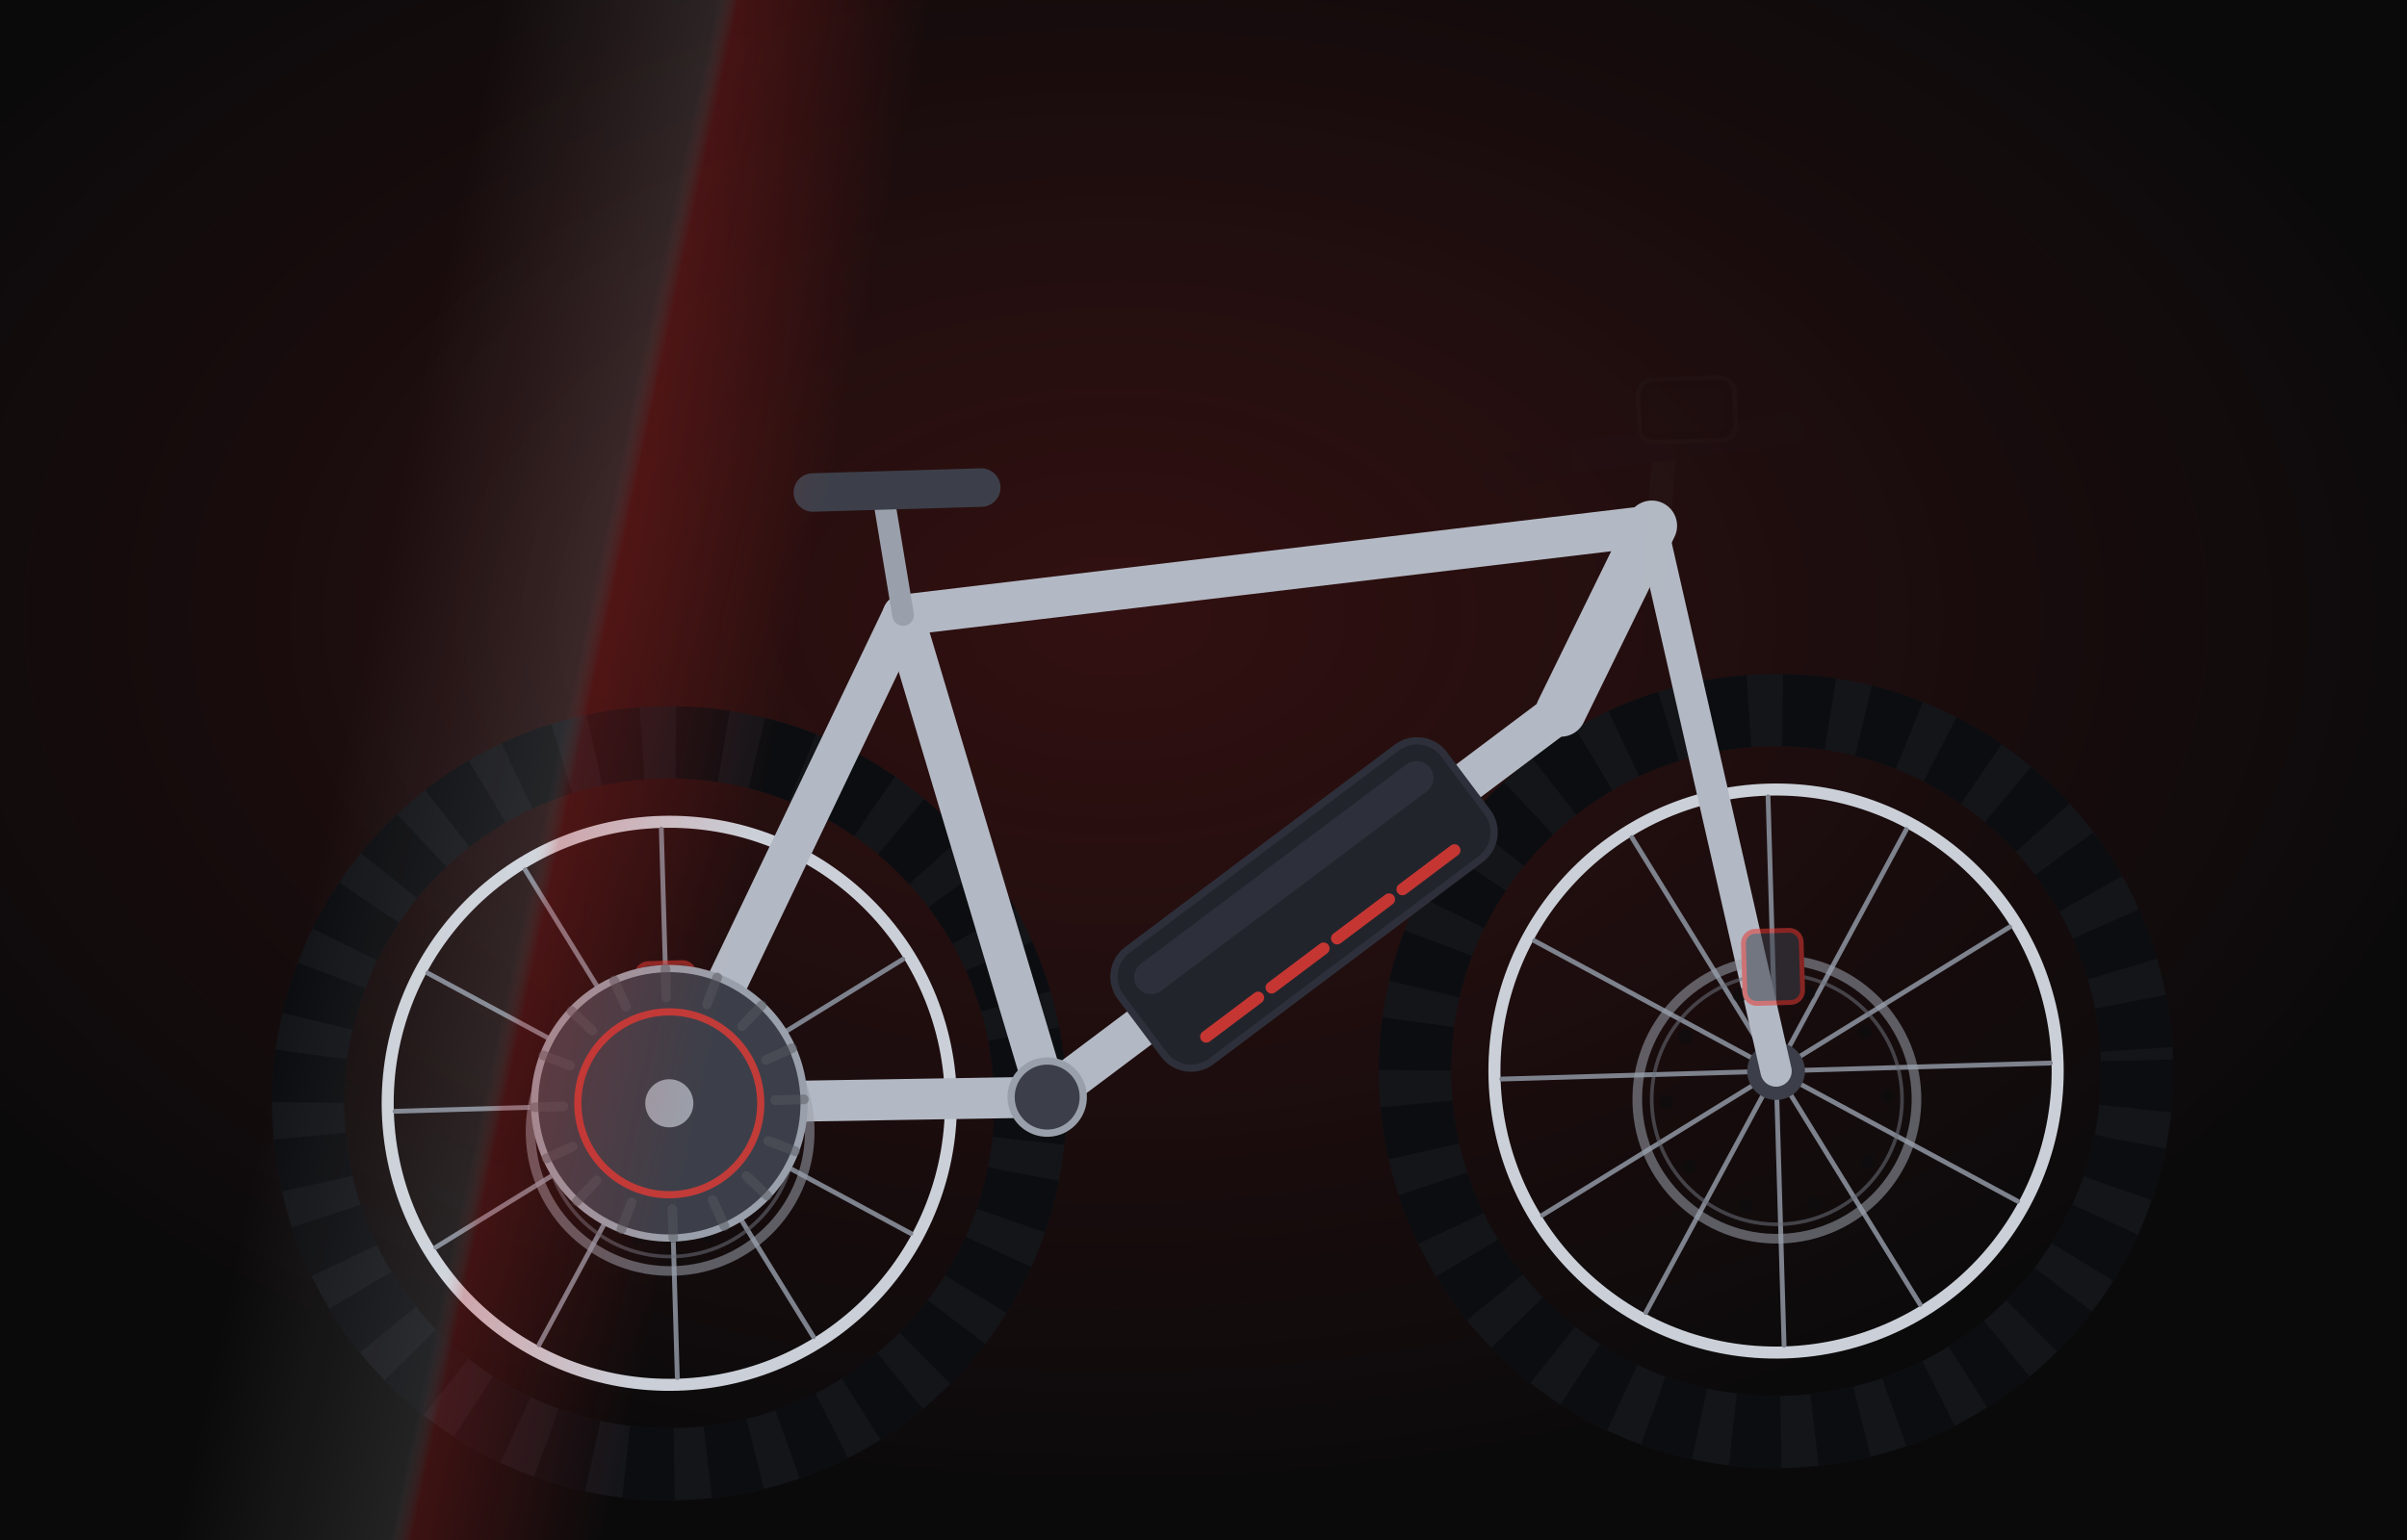
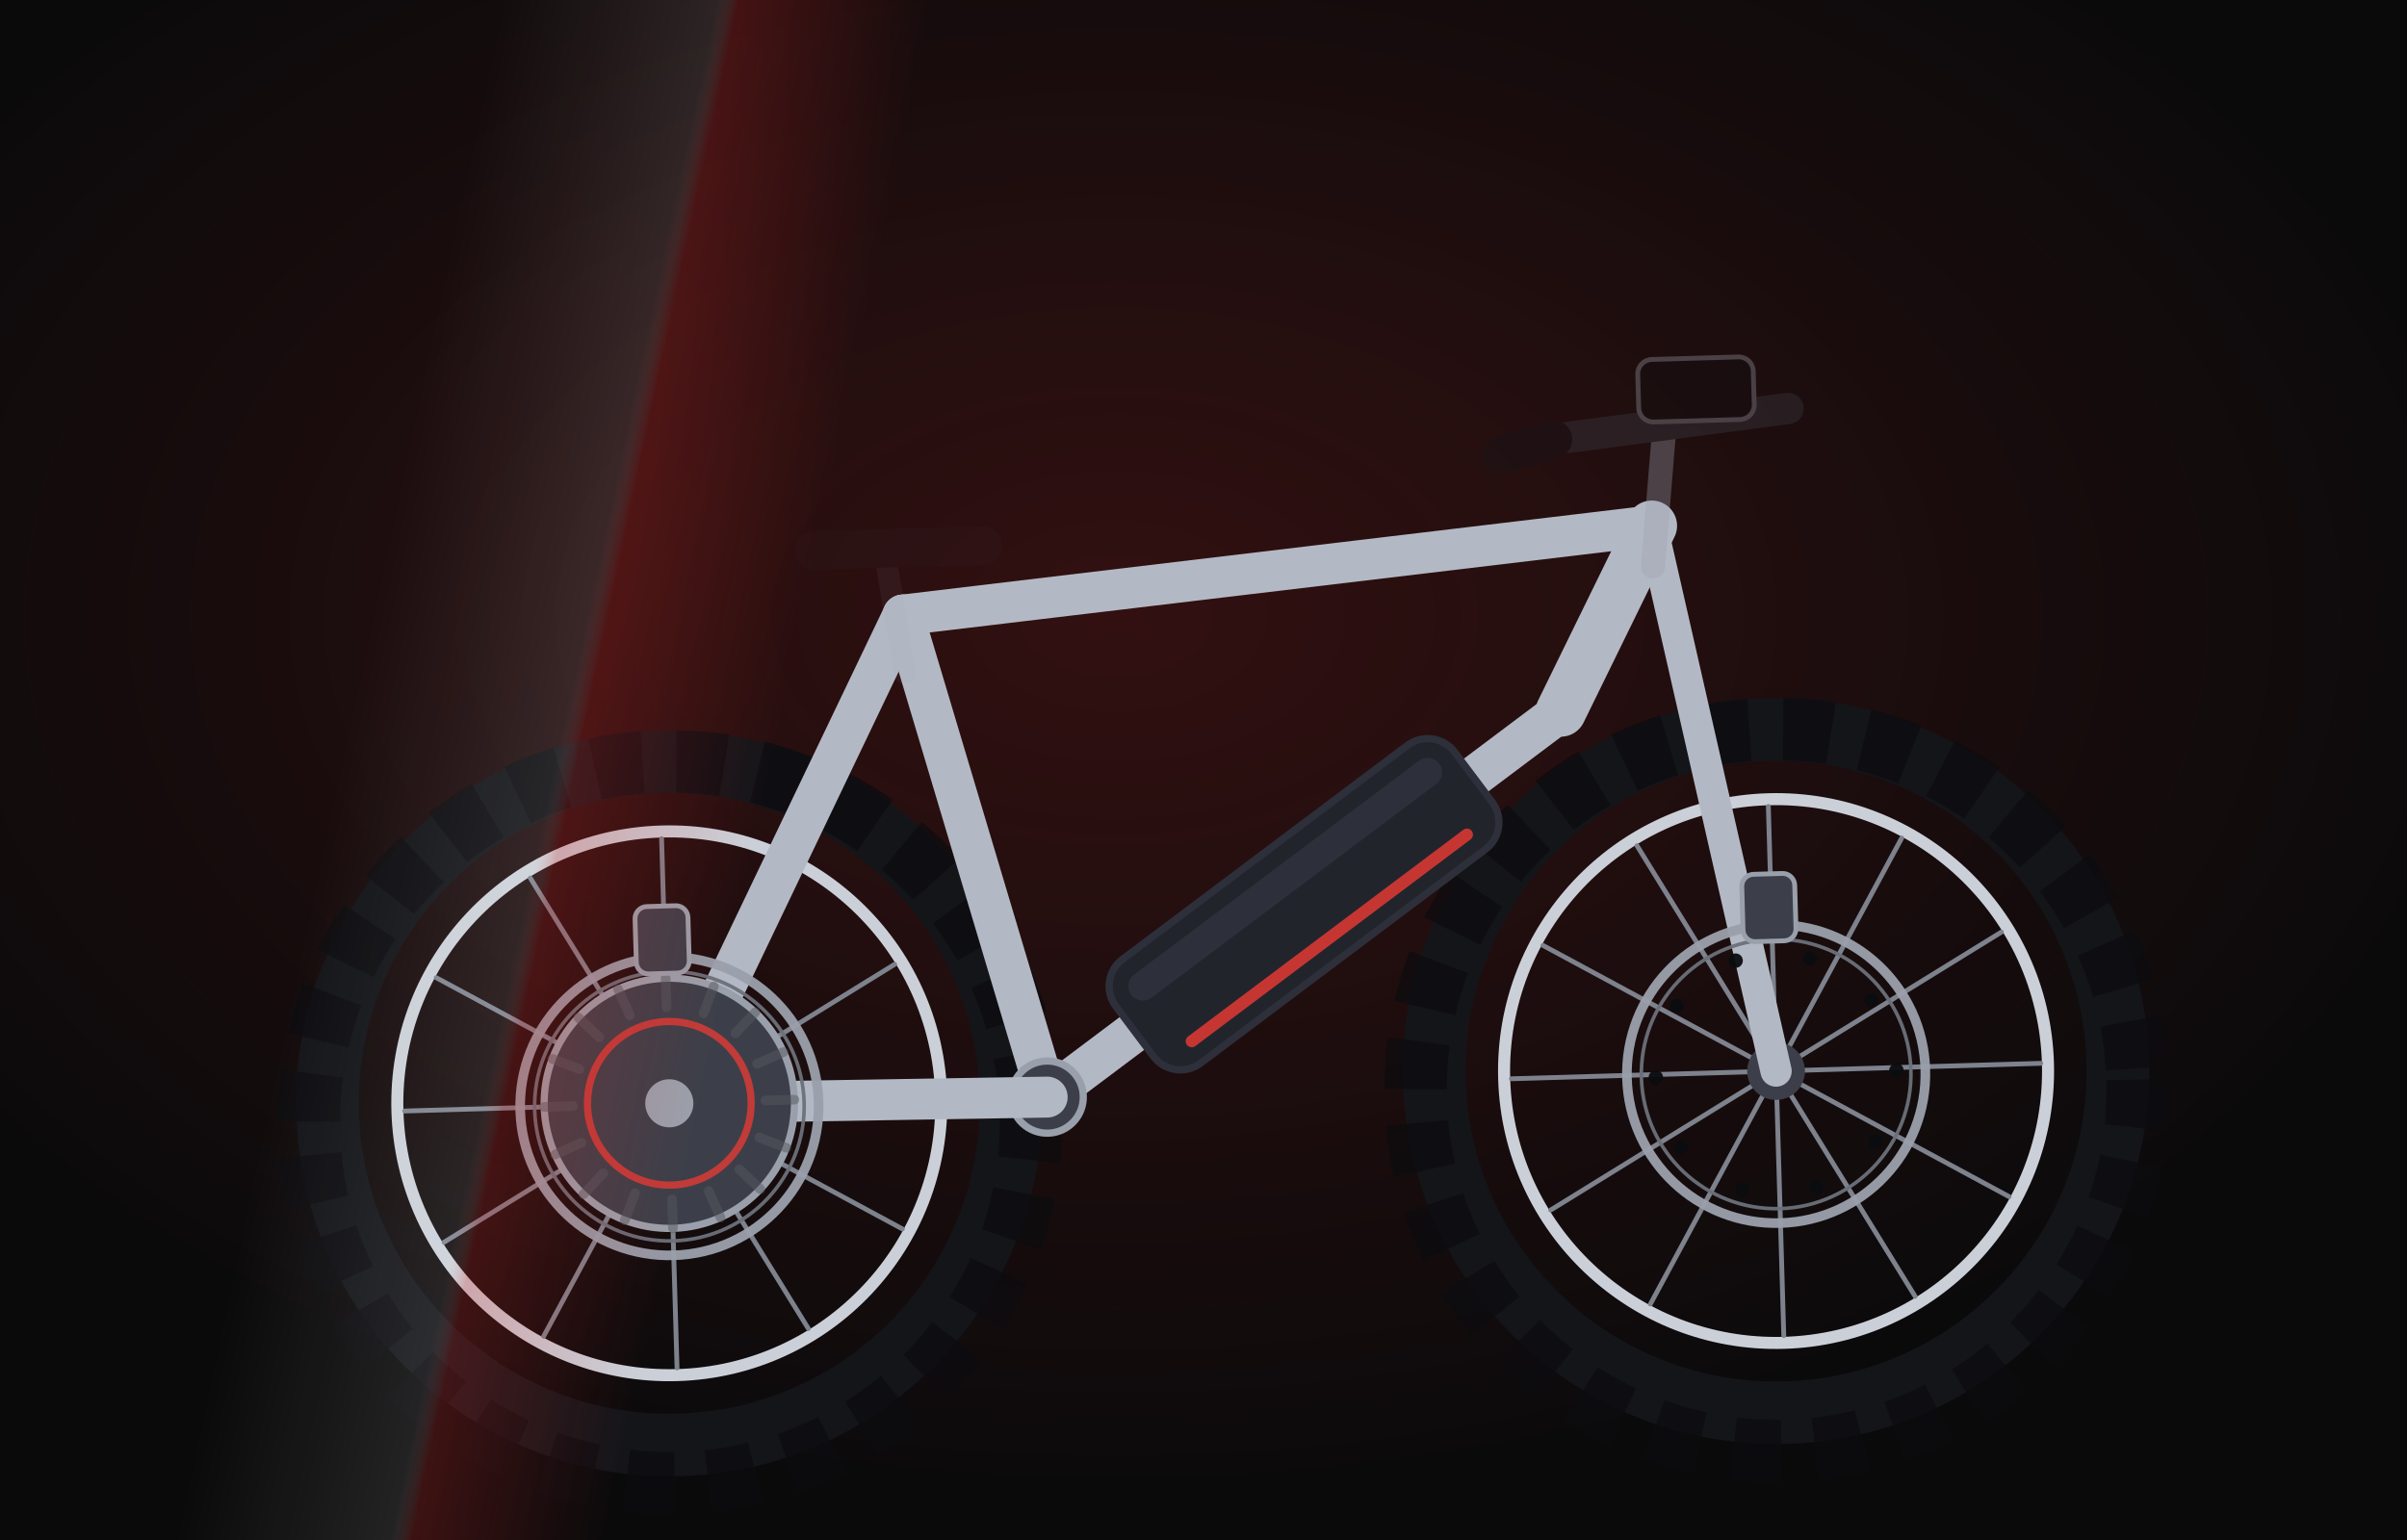
<svg xmlns="http://www.w3.org/2000/svg" viewBox="0 0 1000 640" width="1000" height="640">
  <defs>
    <radialGradient id="glow" cx="46.4%" cy="40%" r="58%">
      <stop offset="0%" stop-color="#d42a28" stop-opacity="0.20" />
      <stop offset="100%" stop-color="#d42a28" stop-opacity="0" />
    </radialGradient>
    <linearGradient id="sweep" x1="0" y1="0" x2="1" y2="0">
      <stop offset="0%" stop-color="#ffffff" stop-opacity="0" />
      <stop offset="50%" stop-color="#ffffff" stop-opacity="0.10" />
      <stop offset="55%" stop-color="#d42a28" stop-opacity="0.25" />
      <stop offset="100%" stop-color="#d42a28" stop-opacity="0" />
    </linearGradient>
  </defs>
  <rect width="1000" height="640" fill="#0a0a0b" />
  <rect width="1000" height="640" fill="url(#glow)" />
  <g transform="translate(500 350) rotate(-1.67) scale(1.000) translate(-500 -350)">
+     <g opacity="1.000" transform="translate(0 0.0)" />
    <g opacity="1.000" transform="translate(0 0.0)">
-       <circle cx="275" cy="452" r="150" fill="none" stroke="#141519" stroke-width="30" />
-       <circle cx="275" cy="452" r="150" fill="none" stroke="#0c0d10" stroke-width="30" stroke-dasharray="20 14" />
-       <circle cx="275" cy="452" r="117" fill="none" stroke="#cbd0d8" stroke-width="5" />
-       <line x1="275" y1="452" x2="389" y2="452" stroke="#7d828d" stroke-width="2" stroke-linecap="round" />
-       <line x1="275" y1="452" x2="373.727" y2="509" stroke="#7d828d" stroke-width="2" stroke-linecap="round" />
-       <line x1="275" y1="452" x2="332" y2="550.727" stroke="#7d828d" stroke-width="2" stroke-linecap="round" />
-       <line x1="275" y1="452" x2="275" y2="566" stroke="#7d828d" stroke-width="2" stroke-linecap="round" />
-       <line x1="275" y1="452" x2="218" y2="550.727" stroke="#7d828d" stroke-width="2" stroke-linecap="round" />
-       <line x1="275" y1="452" x2="176.273" y2="509" stroke="#7d828d" stroke-width="2" stroke-linecap="round" />
-       <line x1="275" y1="452" x2="161" y2="452" stroke="#7d828d" stroke-width="2" stroke-linecap="round" />
-       <line x1="275" y1="452" x2="176.273" y2="395" stroke="#7d828d" stroke-width="2" stroke-linecap="round" />
-       <line x1="275" y1="452" x2="218" y2="353.273" stroke="#7d828d" stroke-width="2" stroke-linecap="round" />
-       <line x1="275" y1="452" x2="275" y2="338" stroke="#7d828d" stroke-width="2" stroke-linecap="round" />
-       <line x1="275" y1="452" x2="332" y2="353.273" stroke="#7d828d" stroke-width="2" stroke-linecap="round" />
-       <line x1="275" y1="452" x2="373.727" y2="395" stroke="#7d828d" stroke-width="2" stroke-linecap="round" />
+       <circle cx="275" cy="452" r="142" fill="none" stroke="#141519" stroke-width="26" />
+       <circle cx="275" cy="452" r="113" fill="none" stroke="#cbd0d8" stroke-width="5" />
+       <line x1="275" y1="452" x2="385" y2="452" stroke="#7d828d" stroke-width="2" stroke-linecap="round" />
+       <line x1="275" y1="452" x2="370.263" y2="507" stroke="#7d828d" stroke-width="2" stroke-linecap="round" />
+       <line x1="275" y1="452" x2="330" y2="547.263" stroke="#7d828d" stroke-width="2" stroke-linecap="round" />
+       <line x1="275" y1="452" x2="275" y2="562" stroke="#7d828d" stroke-width="2" stroke-linecap="round" />
+       <line x1="275" y1="452" x2="220" y2="547.263" stroke="#7d828d" stroke-width="2" stroke-linecap="round" />
+       <line x1="275" y1="452" x2="179.737" y2="507" stroke="#7d828d" stroke-width="2" stroke-linecap="round" />
+       <line x1="275" y1="452" x2="165" y2="452" stroke="#7d828d" stroke-width="2" stroke-linecap="round" />
+       <line x1="275" y1="452" x2="179.737" y2="397" stroke="#7d828d" stroke-width="2" stroke-linecap="round" />
+       <line x1="275" y1="452" x2="220" y2="356.737" stroke="#7d828d" stroke-width="2" stroke-linecap="round" />
+       <line x1="275" y1="452" x2="275" y2="342" stroke="#7d828d" stroke-width="2" stroke-linecap="round" />
+       <line x1="275" y1="452" x2="330" y2="356.737" stroke="#7d828d" stroke-width="2" stroke-linecap="round" />
+       <line x1="275" y1="452" x2="370.263" y2="397" stroke="#7d828d" stroke-width="2" stroke-linecap="round" />
      <circle cx="275" cy="452" r="12" fill="#3c3f49" />
-       <circle cx="735" cy="452" r="150" fill="none" stroke="#141519" stroke-width="30" />
-       <circle cx="735" cy="452" r="150" fill="none" stroke="#0c0d10" stroke-width="30" stroke-dasharray="20 14" />
-       <circle cx="735" cy="452" r="117" fill="none" stroke="#cbd0d8" stroke-width="5" />
-       <line x1="735" y1="452" x2="849" y2="452" stroke="#7d828d" stroke-width="2" stroke-linecap="round" />
-       <line x1="735" y1="452" x2="833.727" y2="509" stroke="#7d828d" stroke-width="2" stroke-linecap="round" />
-       <line x1="735" y1="452" x2="792" y2="550.727" stroke="#7d828d" stroke-width="2" stroke-linecap="round" />
-       <line x1="735" y1="452" x2="735" y2="566" stroke="#7d828d" stroke-width="2" stroke-linecap="round" />
-       <line x1="735" y1="452" x2="678" y2="550.727" stroke="#7d828d" stroke-width="2" stroke-linecap="round" />
-       <line x1="735" y1="452" x2="636.273" y2="509" stroke="#7d828d" stroke-width="2" stroke-linecap="round" />
-       <line x1="735" y1="452" x2="621" y2="452" stroke="#7d828d" stroke-width="2" stroke-linecap="round" />
-       <line x1="735" y1="452" x2="636.273" y2="395" stroke="#7d828d" stroke-width="2" stroke-linecap="round" />
-       <line x1="735" y1="452" x2="678" y2="353.273" stroke="#7d828d" stroke-width="2" stroke-linecap="round" />
-       <line x1="735" y1="452" x2="735" y2="338" stroke="#7d828d" stroke-width="2" stroke-linecap="round" />
-       <line x1="735" y1="452" x2="792" y2="353.273" stroke="#7d828d" stroke-width="2" stroke-linecap="round" />
-       <line x1="735" y1="452" x2="833.727" y2="395" stroke="#7d828d" stroke-width="2" stroke-linecap="round" />
+       <circle cx="735" cy="452" r="142" fill="none" stroke="#141519" stroke-width="26" />
+       <circle cx="735" cy="452" r="113" fill="none" stroke="#cbd0d8" stroke-width="5" />
+       <line x1="735" y1="452" x2="845" y2="452" stroke="#7d828d" stroke-width="2" stroke-linecap="round" />
+       <line x1="735" y1="452" x2="830.263" y2="507" stroke="#7d828d" stroke-width="2" stroke-linecap="round" />
+       <line x1="735" y1="452" x2="790" y2="547.263" stroke="#7d828d" stroke-width="2" stroke-linecap="round" />
+       <line x1="735" y1="452" x2="735" y2="562" stroke="#7d828d" stroke-width="2" stroke-linecap="round" />
+       <line x1="735" y1="452" x2="680" y2="547.263" stroke="#7d828d" stroke-width="2" stroke-linecap="round" />
+       <line x1="735" y1="452" x2="639.737" y2="507" stroke="#7d828d" stroke-width="2" stroke-linecap="round" />
+       <line x1="735" y1="452" x2="625" y2="452" stroke="#7d828d" stroke-width="2" stroke-linecap="round" />
+       <line x1="735" y1="452" x2="639.737" y2="397" stroke="#7d828d" stroke-width="2" stroke-linecap="round" />
+       <line x1="735" y1="452" x2="680" y2="356.737" stroke="#7d828d" stroke-width="2" stroke-linecap="round" />
+       <line x1="735" y1="452" x2="735" y2="342" stroke="#7d828d" stroke-width="2" stroke-linecap="round" />
+       <line x1="735" y1="452" x2="790" y2="356.737" stroke="#7d828d" stroke-width="2" stroke-linecap="round" />
+       <line x1="735" y1="452" x2="830.263" y2="397" stroke="#7d828d" stroke-width="2" stroke-linecap="round" />
      <circle cx="735" cy="452" r="12" fill="#3c3f49" />
+     </g>
+     <g opacity="0.696" transform="translate(0 7.9)">
+       <circle cx="275" cy="452" r="150" fill="none" stroke="#0b0c0f" stroke-width="26" stroke-dasharray="20 14" />
+       <circle cx="735" cy="452" r="150" fill="none" stroke="#0b0c0f" stroke-width="26" stroke-dasharray="20 14" />
    </g>
    <g opacity="1.000" transform="translate(0 0.0)">
      <line x1="432" y1="454" x2="650" y2="300" stroke="#b3b9c4" stroke-width="17" stroke-linecap="round" />
      <line x1="378" y1="252" x2="690" y2="224" stroke="#b3b9c4" stroke-width="17" stroke-linecap="round" />
      <line x1="432" y1="454" x2="378" y2="252" stroke="#b3b9c4" stroke-width="17" stroke-linecap="round" />
      <line x1="650" y1="300" x2="690" y2="224" stroke="#b3b9c4" stroke-width="21" stroke-linecap="round" />
+       <line x1="690" y1="224" x2="735" y2="452" stroke="#b3b9c4" stroke-width="13" stroke-linecap="round" />
+       <circle cx="432" cy="454" r="15" fill="#3c3f49" stroke="#9aa0ab" stroke-width="3" />
      <line x1="432" y1="454" x2="275" y2="452" stroke="#b3b9c4" stroke-width="17" stroke-linecap="round" />
      <line x1="275" y1="452" x2="378" y2="252" stroke="#b3b9c4" stroke-width="17" stroke-linecap="round" />
-       <line x1="690" y1="224" x2="735" y2="452" stroke="#b3b9c4" stroke-width="13" stroke-linecap="round" />
+     </g>
+     <g opacity="0.072" transform="translate(0 24.1)">
      <line x1="378" y1="252" x2="372" y2="208" stroke="#9aa0ab" stroke-width="9" stroke-linecap="round" />
      <rect x="334" y="192" width="86" height="16" rx="8" fill="#3c3f49" />
-       <circle cx="432" cy="454" r="15" fill="#3c3f49" stroke="#9aa0ab" stroke-width="3" />
    </g>
-     <g opacity="0.550" transform="translate(0 11.7)">
-       <circle cx="735" cy="452" r="58" fill="none" stroke="#9aa0ab" stroke-width="4" />
-       <circle cx="735" cy="452" r="52" fill="none" stroke="#6b6f79" stroke-width="1.5" />
-       <circle cx="781" cy="452" r="3" fill="#0b0c0f" />
-       <circle cx="772.215" cy="479.038" r="3" fill="#0b0c0f" />
-       <circle cx="749.215" cy="495.749" r="3" fill="#0b0c0f" />
-       <circle cx="720.785" cy="495.749" r="3" fill="#0b0c0f" />
-       <circle cx="697.785" cy="479.038" r="3" fill="#0b0c0f" />
-       <circle cx="689" cy="452" r="3" fill="#0b0c0f" />
-       <circle cx="697.785" cy="424.962" r="3" fill="#0b0c0f" />
-       <circle cx="720.785" cy="408.251" r="3" fill="#0b0c0f" />
-       <circle cx="749.215" cy="408.251" r="3" fill="#0b0c0f" />
-       <circle cx="772.215" cy="424.962" r="3" fill="#0b0c0f" />
-       <rect x="723" y="382" width="24" height="30" rx="5" fill="#3c3f49" stroke="#e23a34" stroke-width="2" />
-       <circle cx="275" cy="452" r="58" fill="none" stroke="#9aa0ab" stroke-width="4" />
-       <circle cx="275" cy="452" r="52" fill="none" stroke="#6b6f79" stroke-width="1.5" />
-       <circle cx="321" cy="452" r="3" fill="#0b0c0f" />
-       <circle cx="312.215" cy="479.038" r="3" fill="#0b0c0f" />
-       <circle cx="289.215" cy="495.749" r="3" fill="#0b0c0f" />
-       <circle cx="260.785" cy="495.749" r="3" fill="#0b0c0f" />
-       <circle cx="237.785" cy="479.038" r="3" fill="#0b0c0f" />
-       <circle cx="229" cy="452" r="3" fill="#0b0c0f" />
-       <circle cx="237.785" cy="424.962" r="3" fill="#0b0c0f" />
-       <circle cx="260.785" cy="408.251" r="3" fill="#0b0c0f" />
-       <circle cx="289.215" cy="408.251" r="3" fill="#0b0c0f" />
-       <circle cx="312.215" cy="424.962" r="3" fill="#0b0c0f" />
-       <rect x="263" y="382" width="24" height="30" rx="5" fill="#3c3f49" stroke="#e23a34" stroke-width="2" />
+     <g opacity="0.953" transform="translate(0 1.2)">
+       <circle cx="735" cy="452" r="62" fill="none" stroke="#9aa0ab" stroke-width="4" />
+       <circle cx="735" cy="452" r="56" fill="none" stroke="#6b6f79" stroke-width="1.5" />
+       <circle cx="785" cy="452" r="3" fill="#0b0c0f" />
+       <circle cx="775.451" cy="481.389" r="3" fill="#0b0c0f" />
+       <circle cx="750.451" cy="499.553" r="3" fill="#0b0c0f" />
+       <circle cx="719.549" cy="499.553" r="3" fill="#0b0c0f" />
+       <circle cx="694.549" cy="481.389" r="3" fill="#0b0c0f" />
+       <circle cx="685" cy="452" r="3" fill="#0b0c0f" />
+       <circle cx="694.549" cy="422.611" r="3" fill="#0b0c0f" />
+       <circle cx="719.549" cy="404.447" r="3" fill="#0b0c0f" />
+       <circle cx="750.451" cy="404.447" r="3" fill="#0b0c0f" />
+       <circle cx="775.451" cy="422.611" r="3" fill="#0b0c0f" />
+       <circle cx="275" cy="452" r="62" fill="none" stroke="#9aa0ab" stroke-width="4" />
+       <circle cx="275" cy="452" r="56" fill="none" stroke="#6b6f79" stroke-width="1.5" />
+       <circle cx="325" cy="452" r="3" fill="#0b0c0f" />
+       <circle cx="315.451" cy="481.389" r="3" fill="#0b0c0f" />
+       <circle cx="290.451" cy="499.553" r="3" fill="#0b0c0f" />
+       <circle cx="259.549" cy="499.553" r="3" fill="#0b0c0f" />
+       <circle cx="234.549" cy="481.389" r="3" fill="#0b0c0f" />
+       <circle cx="225" cy="452" r="3" fill="#0b0c0f" />
+       <circle cx="234.549" cy="422.611" r="3" fill="#0b0c0f" />
+       <circle cx="259.549" cy="404.447" r="3" fill="#0b0c0f" />
+       <circle cx="290.451" cy="404.447" r="3" fill="#0b0c0f" />
+       <circle cx="315.451" cy="422.611" r="3" fill="#0b0c0f" />
    </g>
-     <g opacity="0.997" transform="translate(0 0.1)">
+     <g opacity="1.000" transform="translate(0 0.0)">
      <g transform="translate(541 377) rotate(-35.23823)">
-         <rect x="-84" y="-29" width="168" height="58" rx="14" fill="#22242c" stroke="#2d303a" stroke-width="3" />
-         <rect x="-76" y="-21" width="152" height="14" rx="7" fill="#2d303a" />
-         <rect x="-68" y="17" width="32" height="5" rx="2.5" fill="#e23a34" opacity="0.85" />
-         <rect x="-34" y="17" width="32" height="5" rx="2.5" fill="#e23a34" opacity="0.85" />
-         <rect x="0" y="17" width="32" height="5" rx="2.5" fill="#e23a34" opacity="0.85" />
-         <rect x="34" y="17" width="32" height="5" rx="2.5" fill="#e23a34" opacity="0.85" />
+         <rect x="-88" y="-27" width="176" height="54" rx="14" fill="#22242c" stroke="#2d303a" stroke-width="3" />
+         <rect x="-80" y="-19" width="160" height="12" rx="6" fill="#2d303a" />
+         <rect x="-74" y="15" width="148" height="5" rx="2.5" fill="#e23a34" opacity="0.85" />
      </g>
    </g>
    <g opacity="1.000" transform="translate(0 0.0)">
-       <circle cx="275" cy="452" r="56" fill="#3c3f49" stroke="#9aa0ab" stroke-width="3" />
-       <line x1="319" y1="452" x2="331" y2="452" stroke="#54586180" stroke-width="4" stroke-linecap="round" />
-       <line x1="315.651" y1="468.838" x2="326.737" y2="473.43" stroke="#54586180" stroke-width="4" stroke-linecap="round" />
-       <line x1="306.113" y1="483.113" x2="314.598" y2="491.598" stroke="#54586180" stroke-width="4" stroke-linecap="round" />
-       <line x1="291.838" y1="492.651" x2="296.43" y2="503.737" stroke="#54586180" stroke-width="4" stroke-linecap="round" />
-       <line x1="275" y1="496" x2="275" y2="508" stroke="#54586180" stroke-width="4" stroke-linecap="round" />
-       <line x1="258.162" y1="492.651" x2="253.57" y2="503.737" stroke="#54586180" stroke-width="4" stroke-linecap="round" />
-       <line x1="243.887" y1="483.113" x2="235.402" y2="491.598" stroke="#54586180" stroke-width="4" stroke-linecap="round" />
-       <line x1="234.349" y1="468.838" x2="223.263" y2="473.43" stroke="#54586180" stroke-width="4" stroke-linecap="round" />
-       <line x1="231" y1="452" x2="219" y2="452" stroke="#54586180" stroke-width="4" stroke-linecap="round" />
-       <line x1="234.349" y1="435.162" x2="223.263" y2="430.57" stroke="#54586180" stroke-width="4" stroke-linecap="round" />
-       <line x1="243.887" y1="420.887" x2="235.402" y2="412.402" stroke="#54586180" stroke-width="4" stroke-linecap="round" />
-       <line x1="258.162" y1="411.349" x2="253.57" y2="400.263" stroke="#54586180" stroke-width="4" stroke-linecap="round" />
-       <line x1="275" y1="408" x2="275" y2="396" stroke="#54586180" stroke-width="4" stroke-linecap="round" />
-       <line x1="291.838" y1="411.349" x2="296.43" y2="400.263" stroke="#54586180" stroke-width="4" stroke-linecap="round" />
-       <line x1="306.113" y1="420.887" x2="314.598" y2="412.402" stroke="#54586180" stroke-width="4" stroke-linecap="round" />
-       <line x1="315.651" y1="435.162" x2="326.737" y2="430.57" stroke="#54586180" stroke-width="4" stroke-linecap="round" />
-       <circle cx="275" cy="452" r="38" fill="none" stroke="#e23a34" stroke-width="3" opacity="0.8" />
+       <circle cx="275" cy="452" r="52" fill="#3c3f49" stroke="#9aa0ab" stroke-width="3" />
+       <line x1="315" y1="452" x2="327" y2="452" stroke="#54586180" stroke-width="4" stroke-linecap="round" />
+       <line x1="311.955" y1="467.307" x2="323.042" y2="471.9" stroke="#54586180" stroke-width="4" stroke-linecap="round" />
+       <line x1="303.284" y1="480.284" x2="311.77" y2="488.77" stroke="#54586180" stroke-width="4" stroke-linecap="round" />
+       <line x1="290.307" y1="488.955" x2="294.9" y2="500.042" stroke="#54586180" stroke-width="4" stroke-linecap="round" />
+       <line x1="275" y1="492" x2="275" y2="504" stroke="#54586180" stroke-width="4" stroke-linecap="round" />
+       <line x1="259.693" y1="488.955" x2="255.1" y2="500.042" stroke="#54586180" stroke-width="4" stroke-linecap="round" />
+       <line x1="246.716" y1="480.284" x2="238.23" y2="488.77" stroke="#54586180" stroke-width="4" stroke-linecap="round" />
+       <line x1="238.045" y1="467.307" x2="226.958" y2="471.9" stroke="#54586180" stroke-width="4" stroke-linecap="round" />
+       <line x1="235" y1="452" x2="223" y2="452" stroke="#54586180" stroke-width="4" stroke-linecap="round" />
+       <line x1="238.045" y1="436.693" x2="226.958" y2="432.1" stroke="#54586180" stroke-width="4" stroke-linecap="round" />
+       <line x1="246.716" y1="423.716" x2="238.23" y2="415.23" stroke="#54586180" stroke-width="4" stroke-linecap="round" />
+       <line x1="259.693" y1="415.045" x2="255.1" y2="403.958" stroke="#54586180" stroke-width="4" stroke-linecap="round" />
+       <line x1="275" y1="412" x2="275" y2="400" stroke="#54586180" stroke-width="4" stroke-linecap="round" />
+       <line x1="290.307" y1="415.045" x2="294.9" y2="403.958" stroke="#54586180" stroke-width="4" stroke-linecap="round" />
+       <line x1="303.284" y1="423.716" x2="311.77" y2="415.23" stroke="#54586180" stroke-width="4" stroke-linecap="round" />
+       <line x1="311.955" y1="436.693" x2="323.042" y2="432.1" stroke="#54586180" stroke-width="4" stroke-linecap="round" />
+       <circle cx="275" cy="452" r="34" fill="none" stroke="#e23a34" stroke-width="3" opacity="0.8" />
      <circle cx="275" cy="452" r="10" fill="#9aa0ab" />
    </g>
+     <g opacity="1.000" transform="translate(0 0.0)">
+       <rect x="723" y="370" width="22" height="28" rx="5" fill="#3c3f49" stroke="#9aa0ab" stroke-width="2" />
+       <rect x="263" y="370" width="22" height="28" rx="5" fill="#3c3f49" stroke="#9aa0ab" stroke-width="2" />
+     </g>
    <g opacity="0.000" transform="translate(0 26.0)">
-       <path d="M398 246 L660 220 L660 244 L398 274 Z" fill="#1c1d22" opacity="0.92" />
-       <path d="M700 230 q40 6 44 74 l-30 6 q-14 -44 -32 -60 Z" fill="#1c1d22" opacity="0.92" />
-       <rect x="408" y="254" width="70" height="4" rx="2" fill="#e23a34" opacity="0.7" />
+       <line x1="432" y1="454" x2="650" y2="300" stroke="#1c1d22" stroke-width="10" stroke-linecap="round" />
+       <line x1="378" y1="252" x2="690" y2="224" stroke="#1c1d22" stroke-width="10" stroke-linecap="round" />
+       <path d="M398 248 L660 222 L660 242 L398 272 Z" fill="#1c1d22" opacity="0.9" />
    </g>
-     <g opacity="0.026" transform="translate(0 25.3)">
+     <g opacity="0.000" transform="translate(0 26.0)" />
+     <g opacity="0.000" transform="translate(0 26.0)" />
+     <g opacity="0.350" transform="translate(0 16.9)">
      <line x1="690" y1="224" x2="696" y2="170" stroke="#9aa0ab" stroke-width="10" stroke-linecap="round" />
      <line x1="650" y1="170" x2="748" y2="160" stroke="#3c3f49" stroke-width="13" stroke-linecap="round" />
      <line x1="650" y1="170" x2="628" y2="176" stroke="#141519" stroke-width="16" stroke-linecap="round" />
-       <rect x="686" y="138" width="40" height="26" rx="6" fill="#0d0e12" stroke="#9aa0ab" stroke-width="2" />
-       <rect x="690" y="142" width="32" height="18" rx="3" fill="#33363f" opacity="1" />
+       <rect x="686" y="138" width="48" height="26" rx="6" fill="#0d0e12" stroke="#9aa0ab" stroke-width="2" />
    </g>
  </g>
  <g transform="translate(298 0) skewX(-12)">
    <rect x="-90" y="-100" width="180" height="840" fill="url(#sweep)" />
  </g>
</svg>
